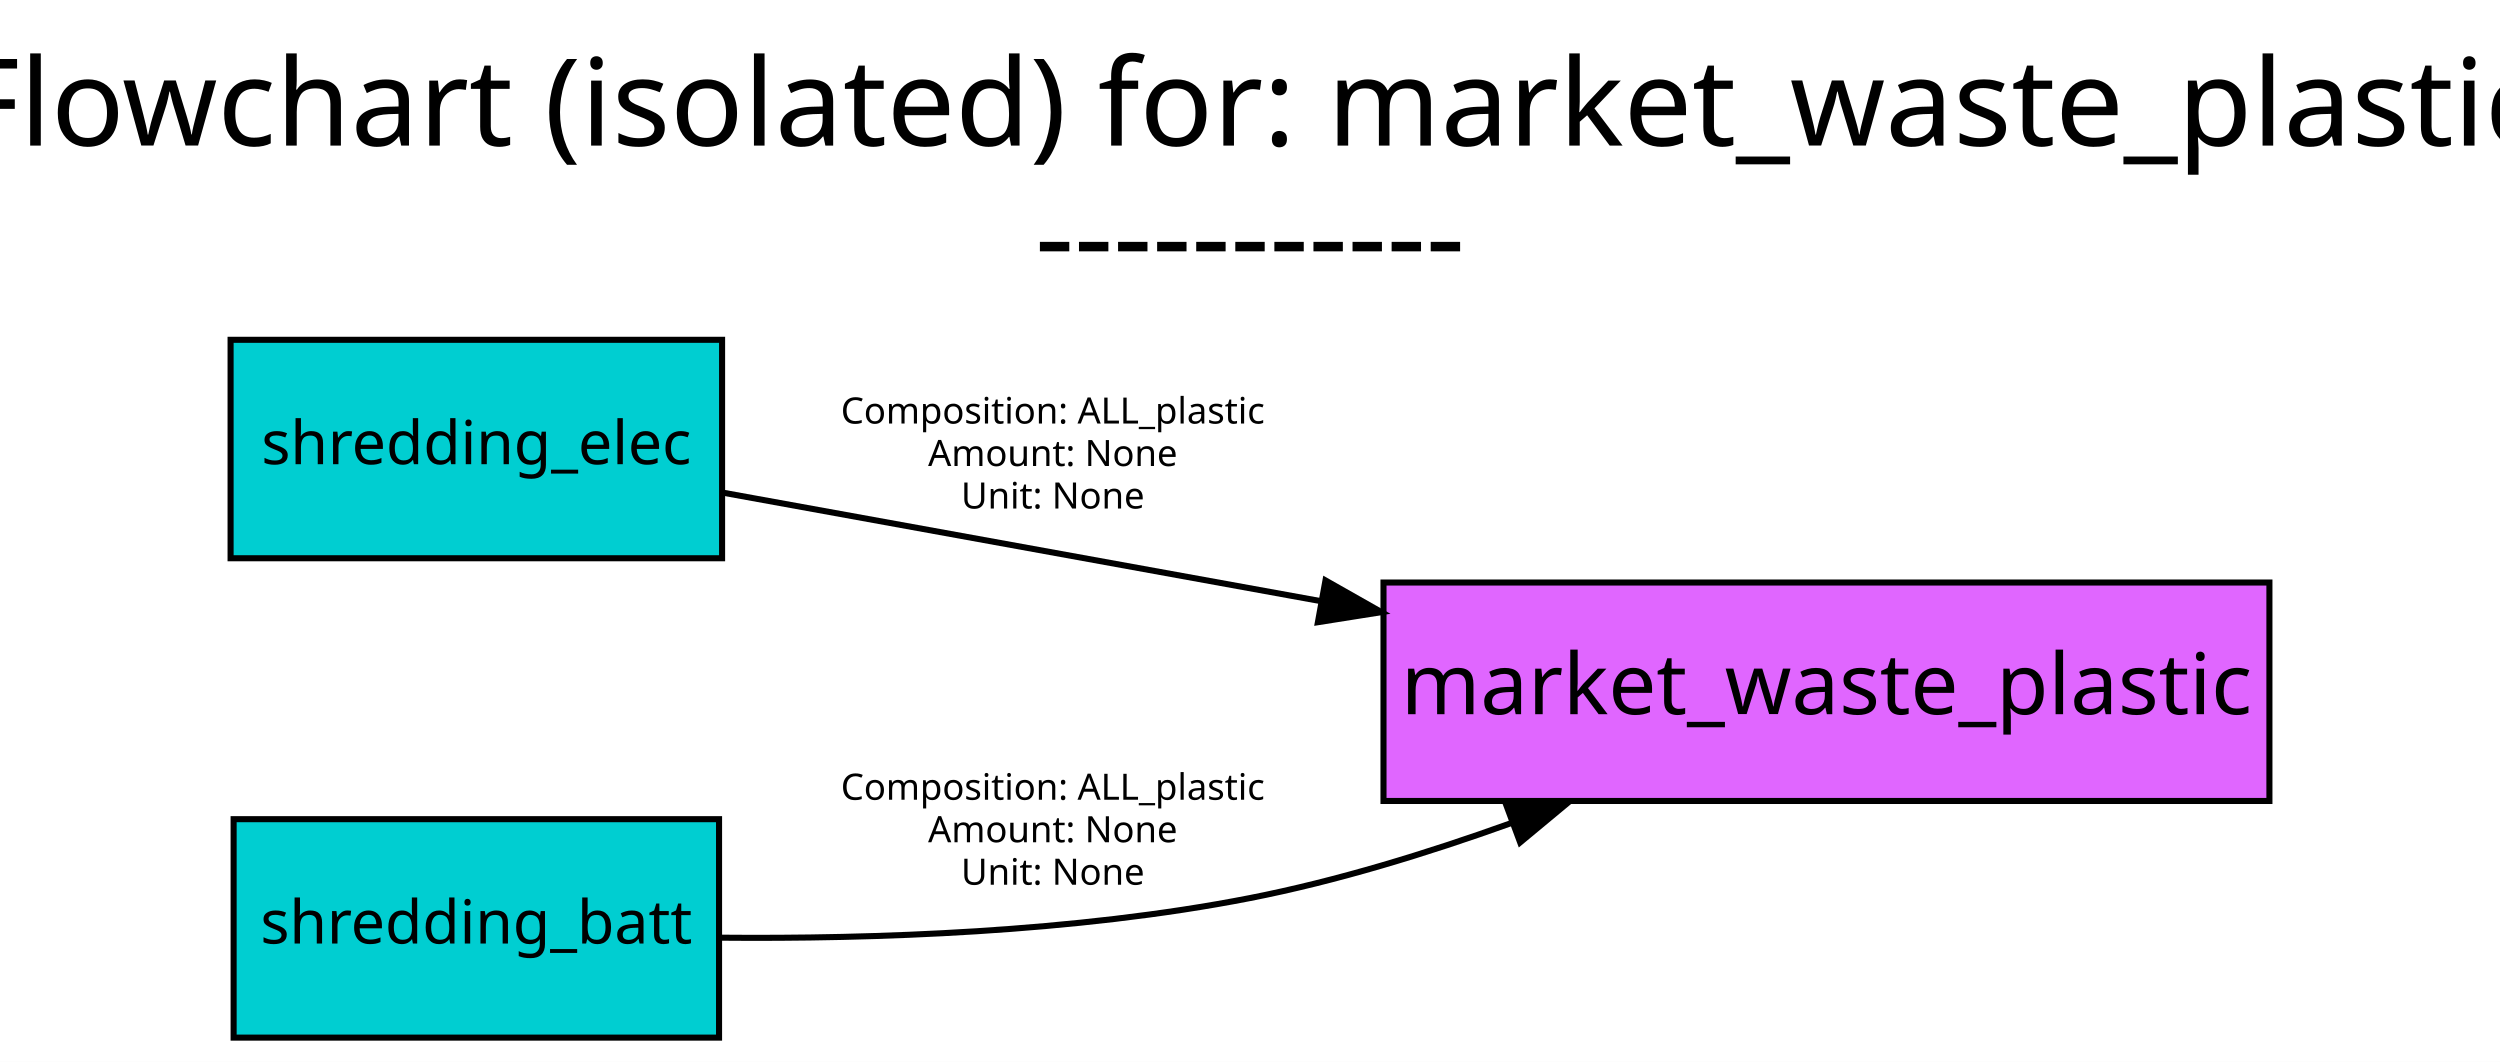
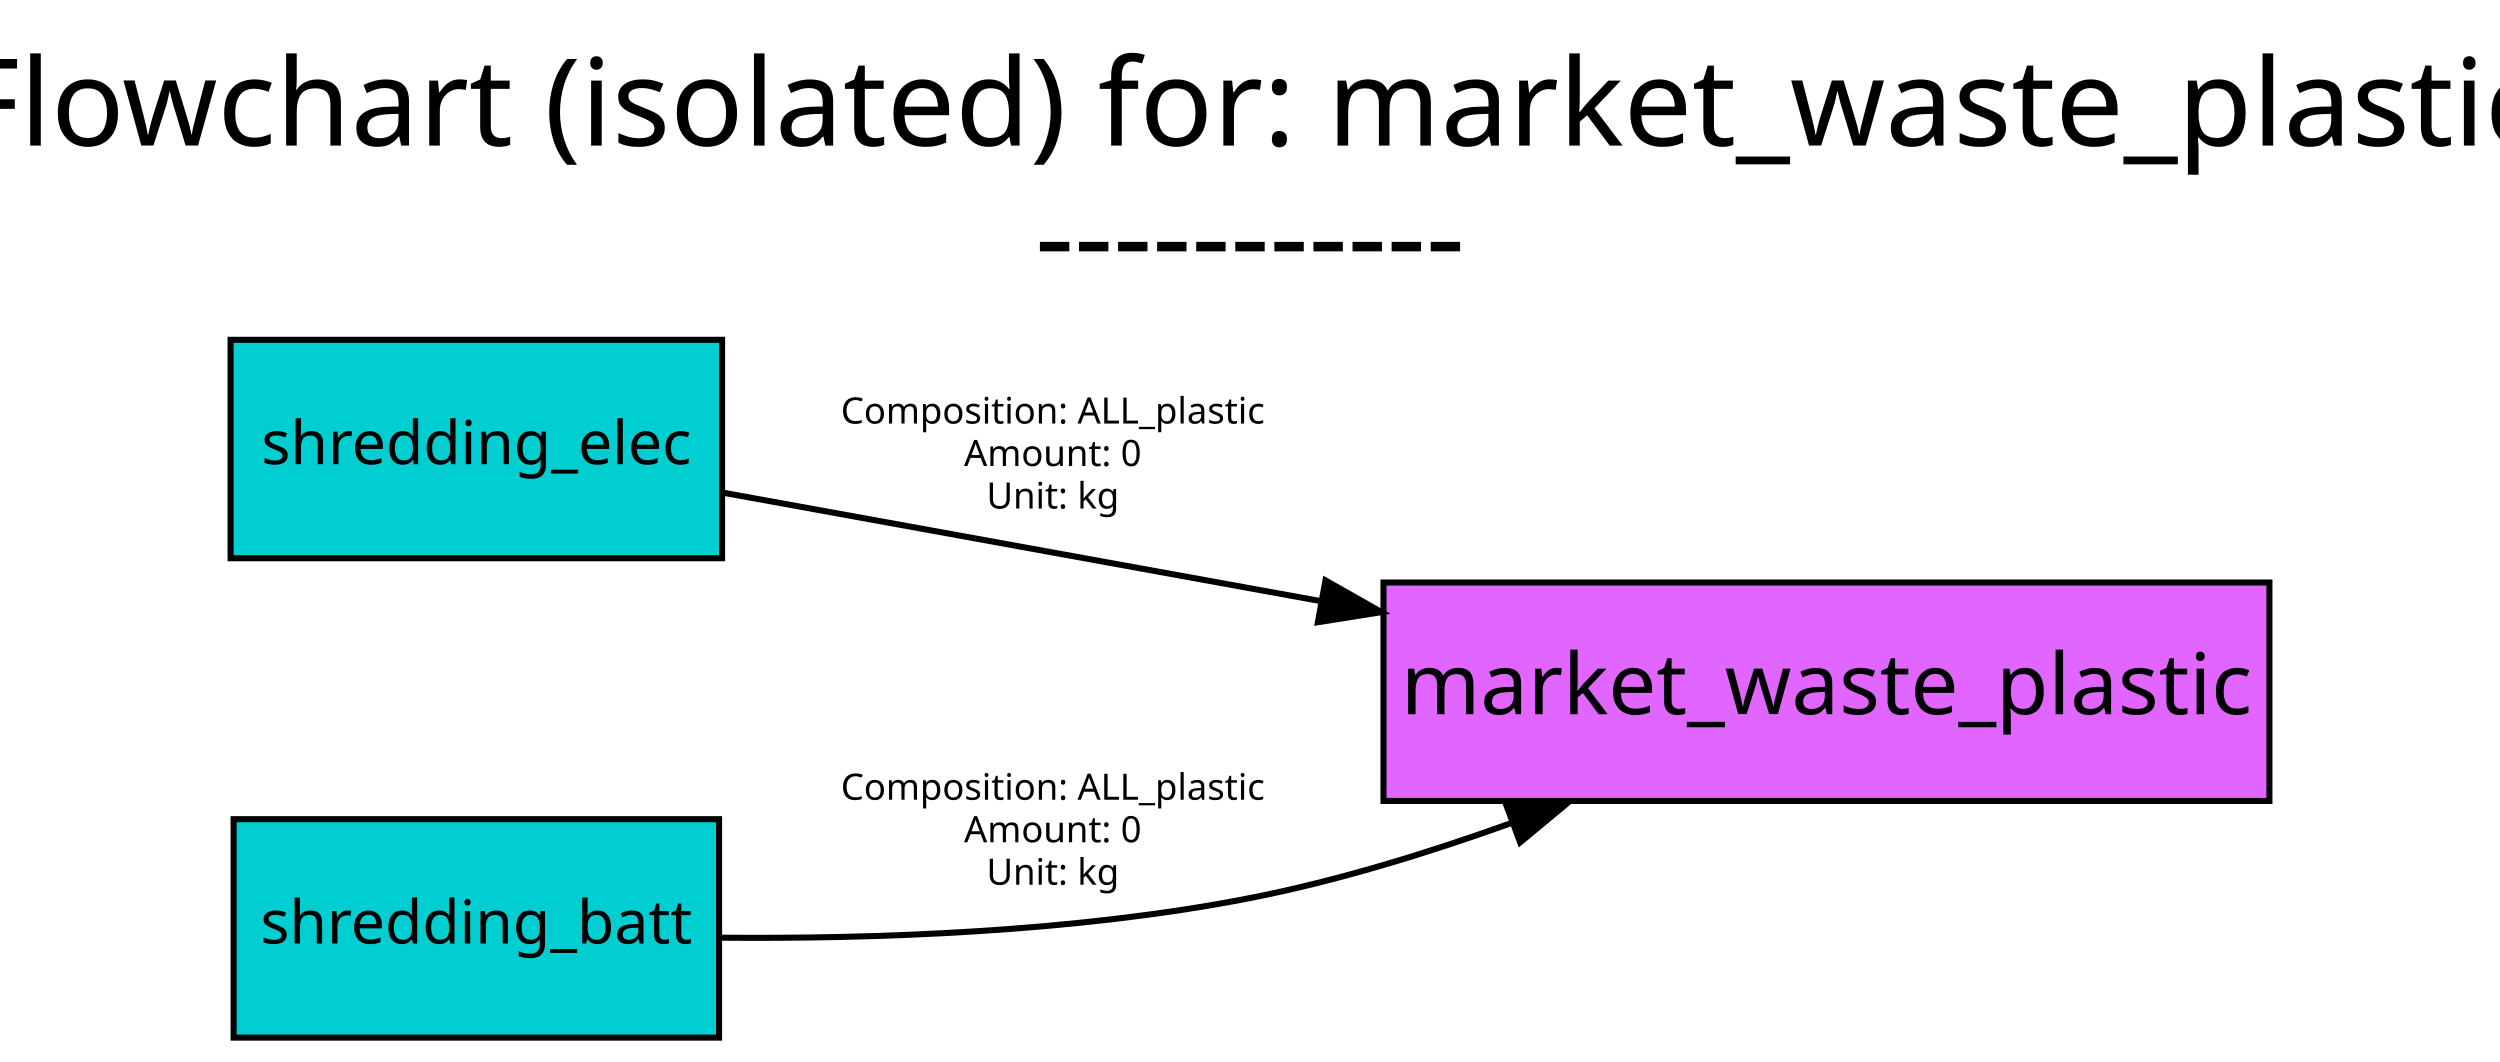
<svg xmlns="http://www.w3.org/2000/svg" width="412pt" height="175pt" viewBox="0.00 0.00 412.00 175.00">
  <g id="graph0" class="graph" transform="scale(1 1) rotate(0) translate(4 171)">
    <polygon fill="white" stroke="transparent" points="-4,4 -4,-171 408,-171 408,4 -4,4" />
    <text text-anchor="middle" x="202" y="-147" font-family="Cabin" font-size="20.00">Flowchart (isolated) for: market_waste_plastic</text>
    <text text-anchor="middle" x="202" y="-125" font-family="Cabin" font-size="20.00">-----------</text>
    <g id="node1" class="node">
      <polygon fill="#e066ff" stroke="black" points="370,-75 224,-75 224,-39 370,-39 370,-75" />
      <text text-anchor="middle" x="297" y="-53.3" font-family="Cabin" font-size="14.00">market_waste_plastic</text>
    </g>
    <g id="node2" class="node">
      <polygon fill="darkturquoise" stroke="black" points="115,-115 34,-115 34,-79 115,-79 115,-115" />
      <text text-anchor="middle" x="74.5" y="-94.5" font-family="Cabin" font-size="10.00">shredding_elec</text>
    </g>
    <g id="edge1" class="edge">
      <path fill="none" stroke="black" d="M115.18,-89.8C142.6,-84.83 180.07,-78.03 213.79,-71.91" />
      <polygon fill="black" stroke="black" points="214.44,-75.35 223.66,-70.12 213.19,-68.46 214.44,-75.35" />
      <text text-anchor="middle" x="169.5" y="-101.2" font-family="Cabin" font-size="6.00">Composition: ALL_plastic</text>
-       <text text-anchor="middle" x="169.5" y="-94.2" font-family="Cabin" font-size="6.00">Amount: None </text>
-       <text text-anchor="middle" x="169.5" y="-87.2" font-family="Cabin" font-size="6.00">Unit: None</text>
+       <text text-anchor="middle" x="169.5" y="-94.2" font-family="Cabin" font-size="6.00">Amount: 0 </text>
+       <text text-anchor="middle" x="169.5" y="-87.2" font-family="Cabin" font-size="6.00">Unit: kg</text>
    </g>
    <g id="node3" class="node">
      <polygon fill="darkturquoise" stroke="black" points="114.5,-36 34.5,-36 34.5,0 114.5,0 114.5,-36" />
      <text text-anchor="middle" x="74.5" y="-15.5" font-family="Cabin" font-size="10.00">shredding_batt</text>
    </g>
    <g id="edge2" class="edge">
      <path fill="none" stroke="black" d="M114.61,-16.47C139.79,-16.24 173.1,-17.34 202,-23 216.25,-25.79 231.23,-30.39 244.94,-35.32" />
      <polygon fill="black" stroke="black" points="244.08,-38.73 254.67,-38.94 246.52,-32.17 244.08,-38.73" />
      <text text-anchor="middle" x="169.5" y="-39.2" font-family="Cabin" font-size="6.00">Composition: ALL_plastic</text>
-       <text text-anchor="middle" x="169.5" y="-32.2" font-family="Cabin" font-size="6.00">Amount: None </text>
-       <text text-anchor="middle" x="169.5" y="-25.2" font-family="Cabin" font-size="6.00">Unit: None</text>
+       <text text-anchor="middle" x="169.5" y="-32.2" font-family="Cabin" font-size="6.00">Amount: 0 </text>
+       <text text-anchor="middle" x="169.5" y="-25.2" font-family="Cabin" font-size="6.00">Unit: kg</text>
    </g>
  </g>
</svg>
